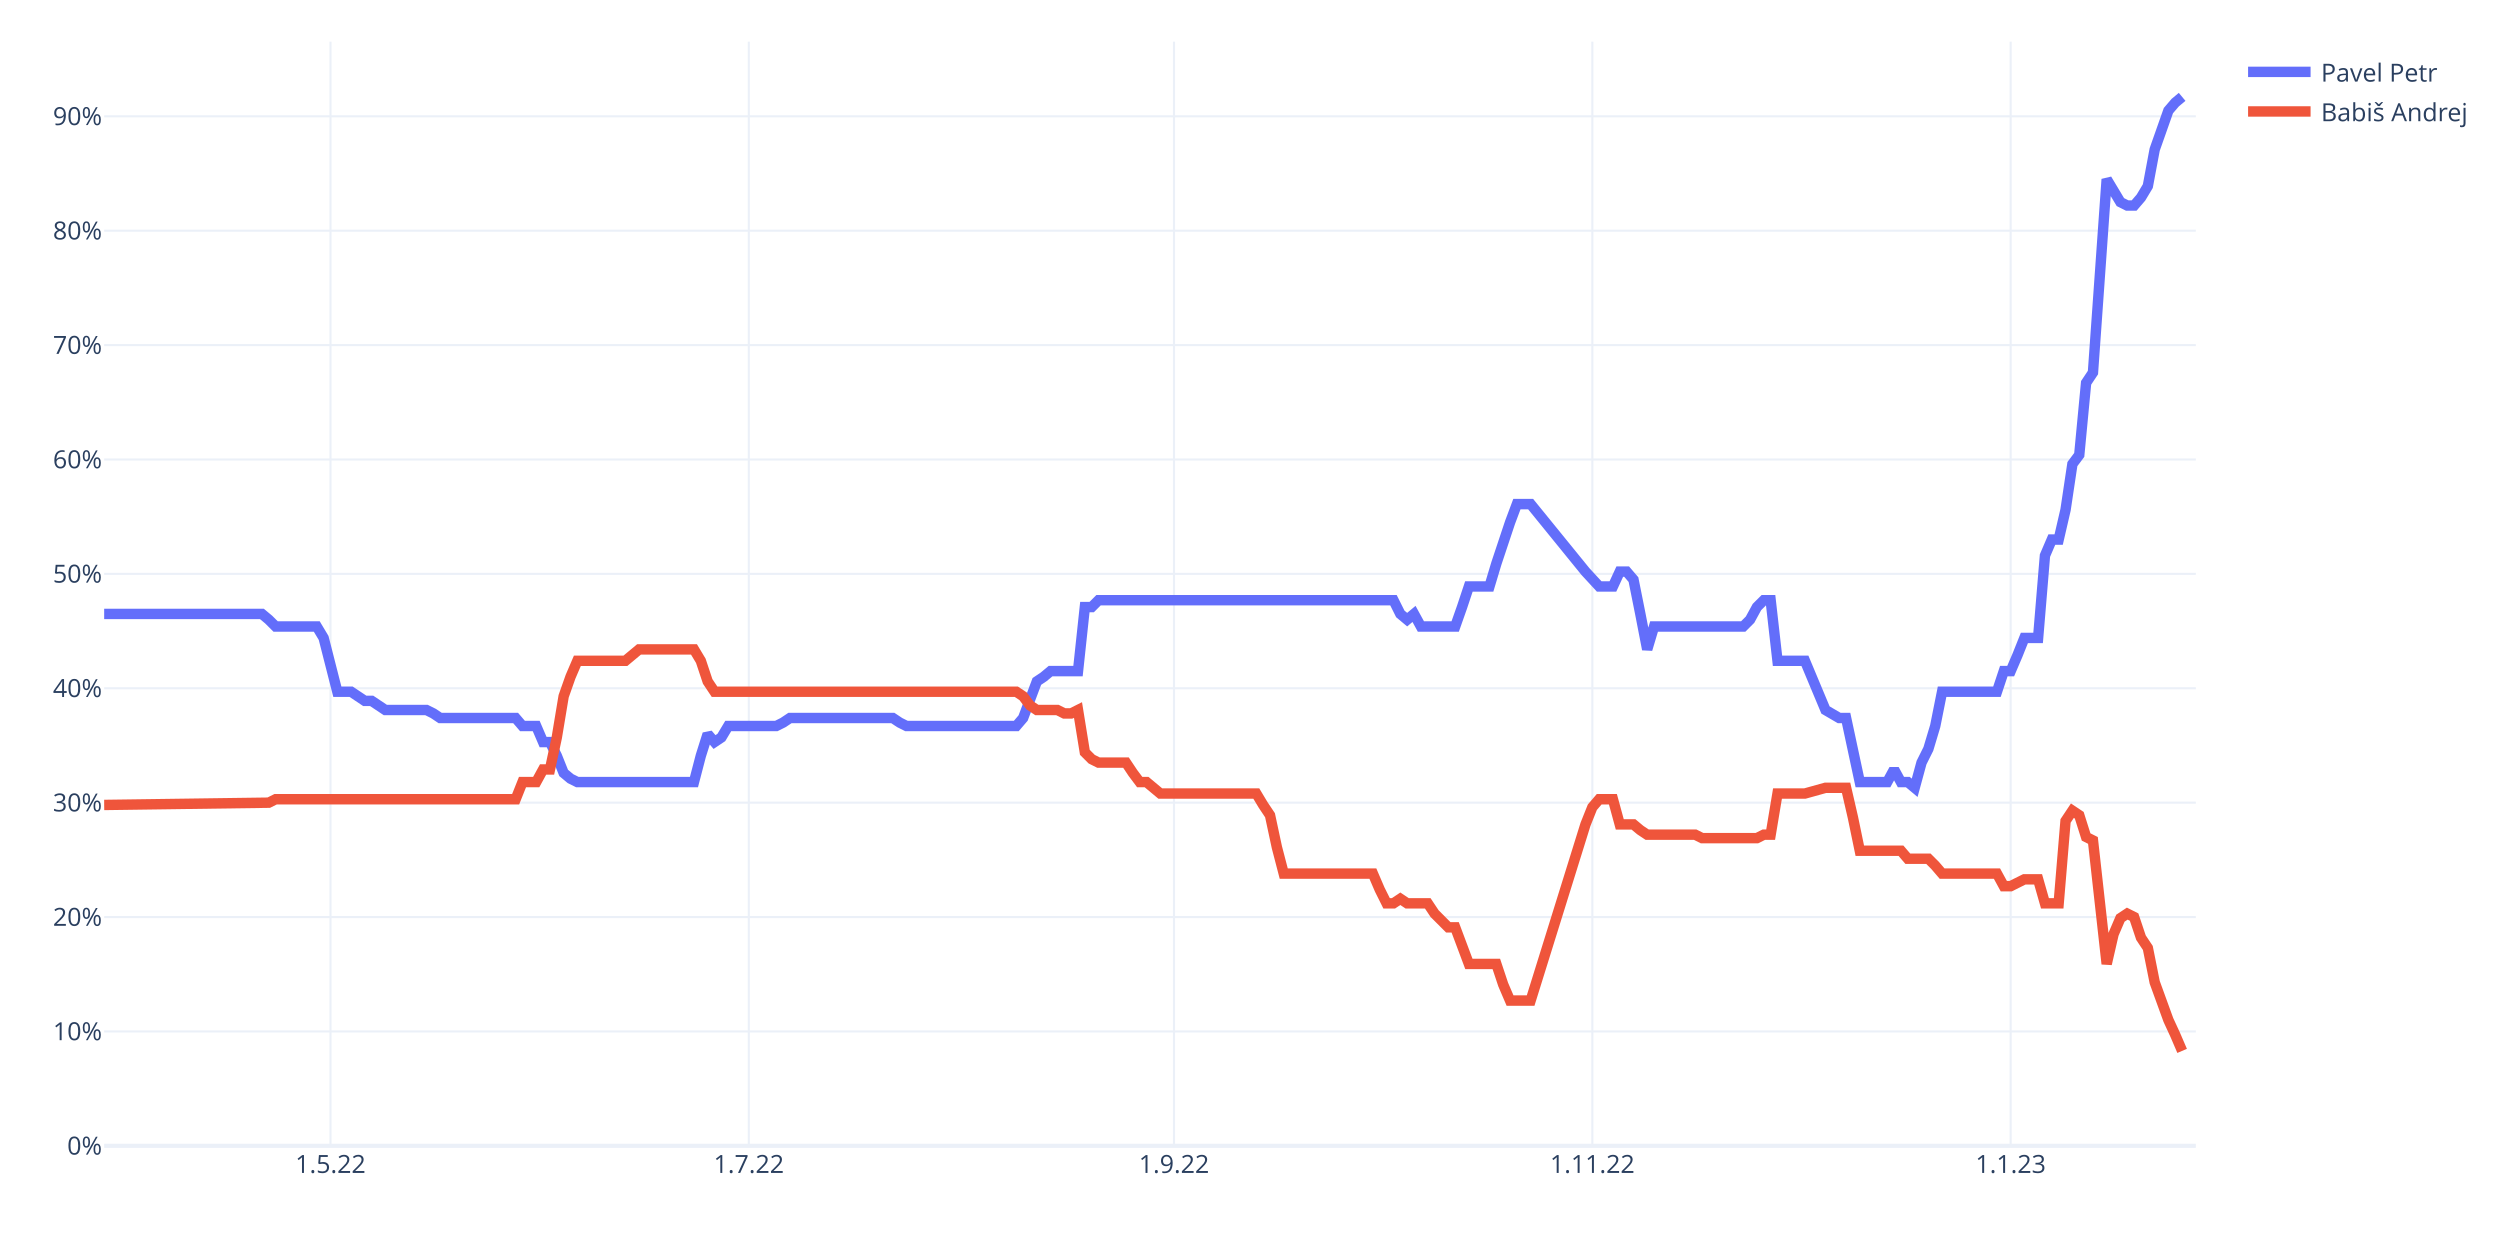
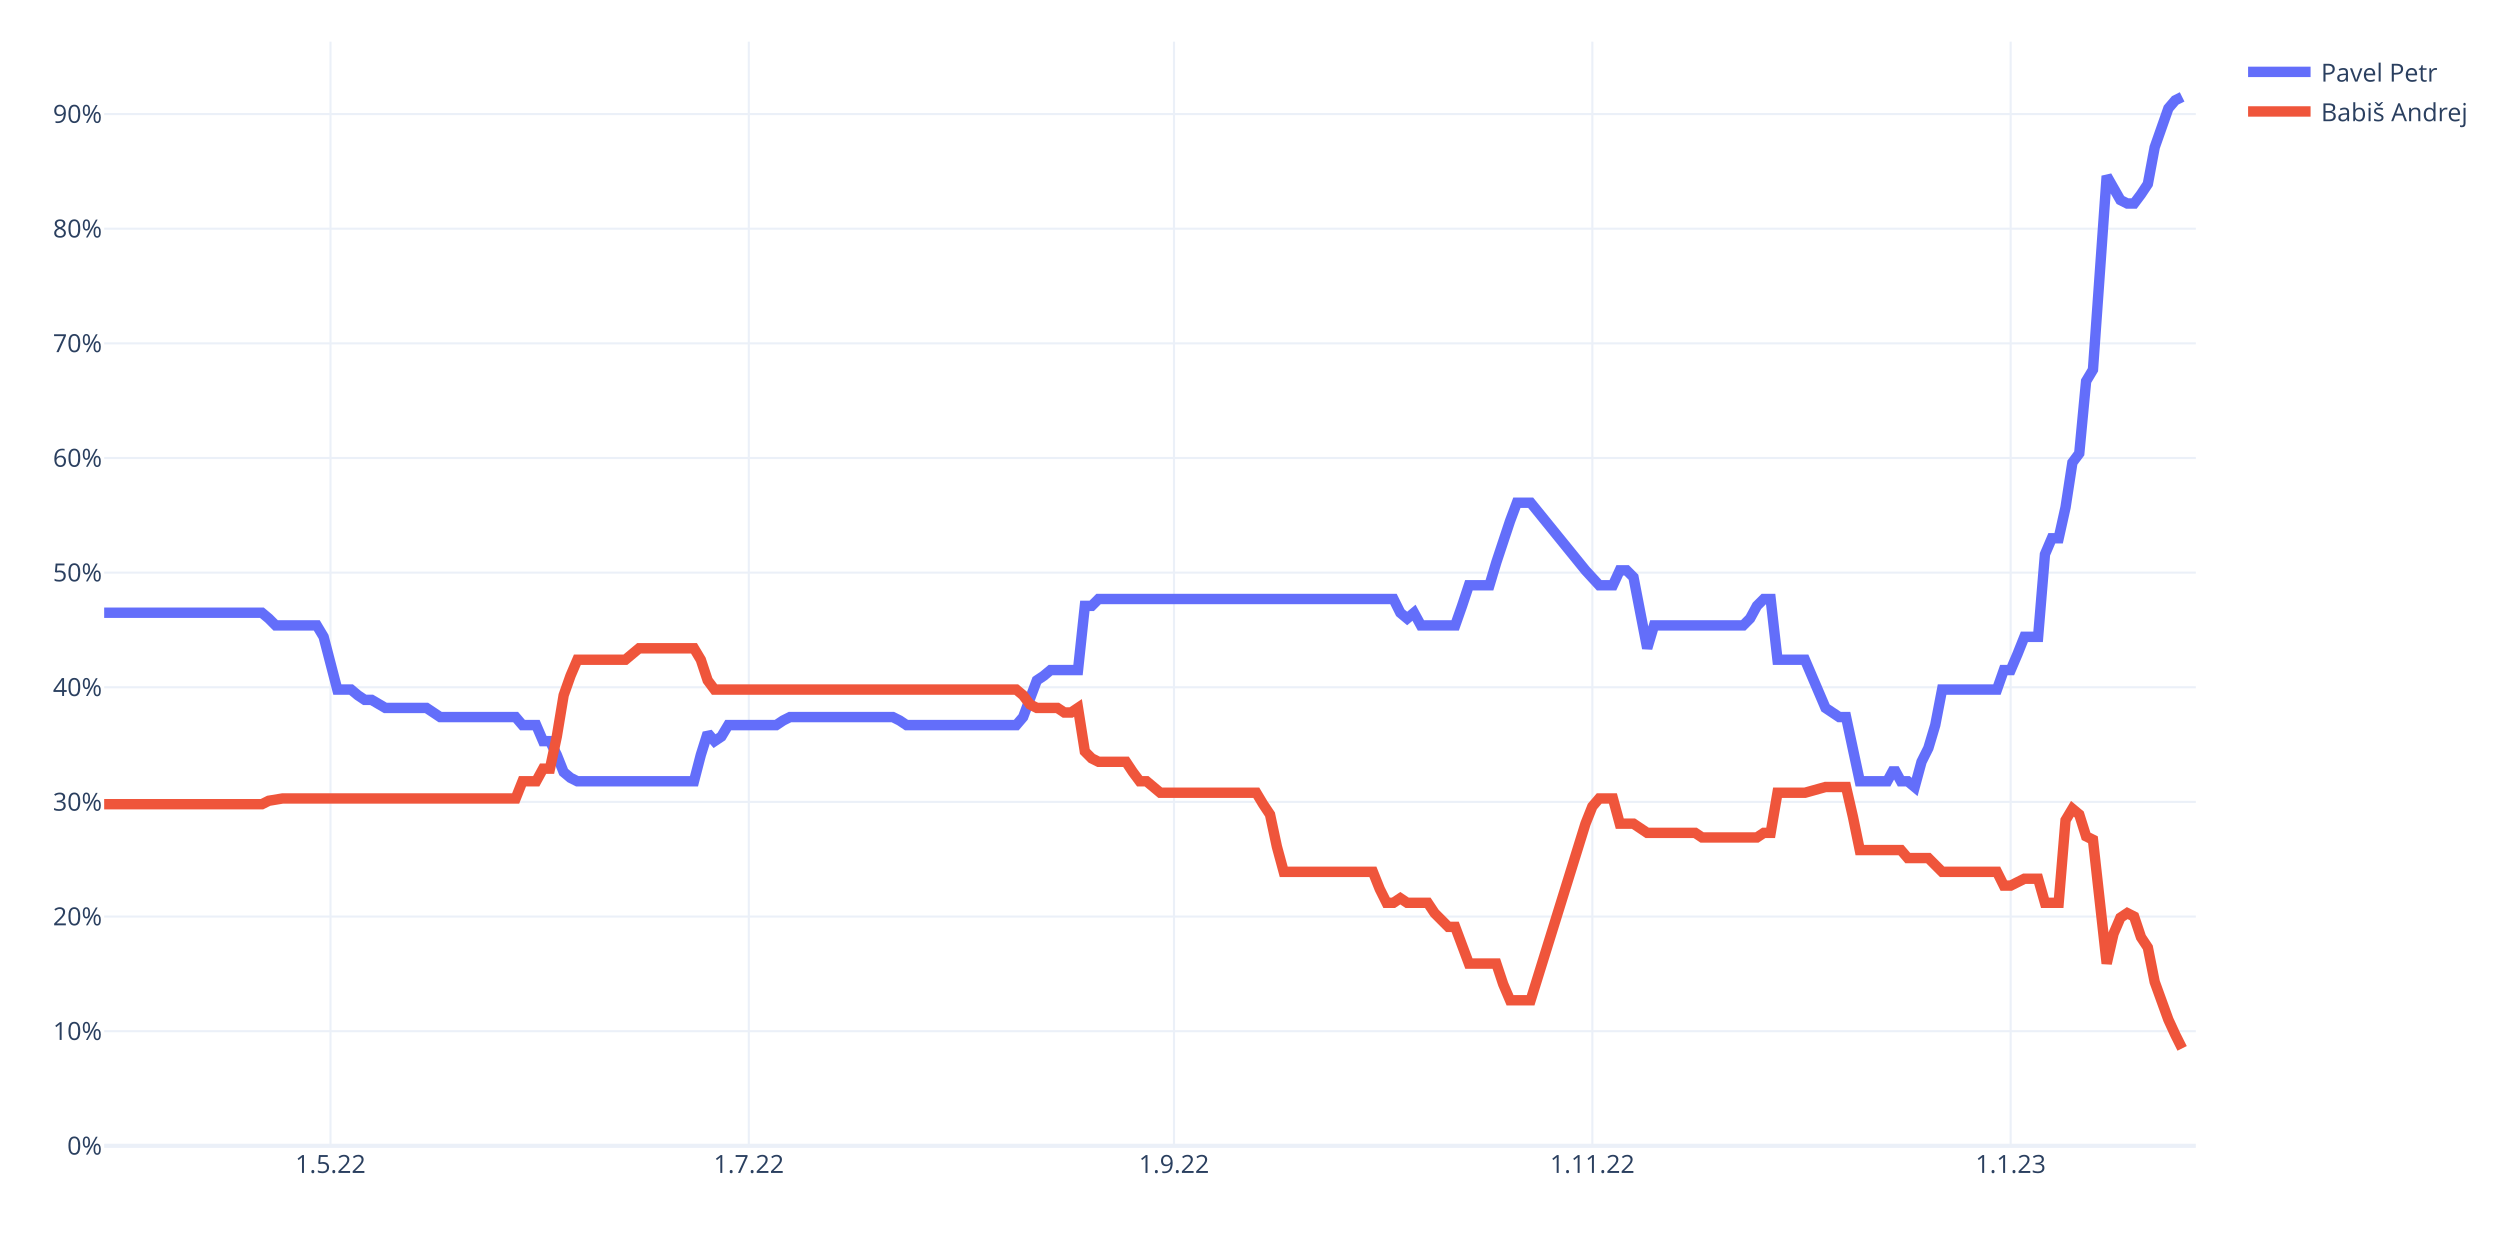
<svg xmlns="http://www.w3.org/2000/svg" class="main-svg" width="1200" height="600" style="" viewBox="0 0 1200 600">
  <rect x="0" y="0" width="1200" height="600" style="fill: rgb(255, 255, 255); fill-opacity: 1;" />
-   <defs id="defs-09dacb">
+   <defs id="defs-15cb67">
    <g class="clips">
-       <clipPath id="clip09dacbxyplot" class="plotclip">
+       <clipPath id="clip15cb67xyplot" class="plotclip">
        <rect width="1004" height="530" />
      </clipPath>
-       <clipPath class="axesclip" id="clip09dacbx">
+       <clipPath class="axesclip" id="clip15cb67x">
        <rect x="50" y="0" width="1004" height="600" />
      </clipPath>
-       <clipPath class="axesclip" id="clip09dacby">
+       <clipPath class="axesclip" id="clip15cb67y">
        <rect x="0" y="20" width="1200" height="530" />
      </clipPath>
-       <clipPath class="axesclip" id="clip09dacbxy">
+       <clipPath class="axesclip" id="clip15cb67xy">
        <rect x="50" y="20" width="1004" height="530" />
      </clipPath>
    </g>
    <g class="gradients" />
    <g class="patterns" />
  </defs>
  <g class="bglayer" />
  <g class="layer-below">
    <g class="imagelayer" />
    <g class="shapelayer" />
  </g>
  <g class="cartesianlayer">
    <g class="subplot xy">
      <g class="layer-subplot">
        <g class="shapelayer" />
        <g class="imagelayer" />
      </g>
      <g class="minor-gridlayer">
        <g class="x" />
        <g class="y" />
      </g>
      <g class="gridlayer">
        <g class="x">
          <path class="xgrid crisp" transform="translate(158.63,0)" d="M0,20v530" style="stroke: rgb(235, 240, 248); stroke-opacity: 1; stroke-width: 1px;" />
          <path class="xgrid crisp" transform="translate(359.43,0)" d="M0,20v530" style="stroke: rgb(235, 240, 248); stroke-opacity: 1; stroke-width: 1px;" />
          <path class="xgrid crisp" transform="translate(563.52,0)" d="M0,20v530" style="stroke: rgb(235, 240, 248); stroke-opacity: 1; stroke-width: 1px;" />
          <path class="xgrid crisp" transform="translate(764.32,0)" d="M0,20v530" style="stroke: rgb(235, 240, 248); stroke-opacity: 1; stroke-width: 1px;" />
          <path class="xgrid crisp" transform="translate(965.12,0)" d="M0,20v530" style="stroke: rgb(235, 240, 248); stroke-opacity: 1; stroke-width: 1px;" />
        </g>
        <g class="y">
-           <path class="ygrid crisp" transform="translate(0,495.09)" d="M50,0h1004" style="stroke: rgb(235, 240, 248); stroke-opacity: 1; stroke-width: 1px;" />
-           <path class="ygrid crisp" transform="translate(0,440.19)" d="M50,0h1004" style="stroke: rgb(235, 240, 248); stroke-opacity: 1; stroke-width: 1px;" />
-           <path class="ygrid crisp" transform="translate(0,385.28)" d="M50,0h1004" style="stroke: rgb(235, 240, 248); stroke-opacity: 1; stroke-width: 1px;" />
-           <path class="ygrid crisp" transform="translate(0,330.37)" d="M50,0h1004" style="stroke: rgb(235, 240, 248); stroke-opacity: 1; stroke-width: 1px;" />
-           <path class="ygrid crisp" transform="translate(0,275.46)" d="M50,0h1004" style="stroke: rgb(235, 240, 248); stroke-opacity: 1; stroke-width: 1px;" />
-           <path class="ygrid crisp" transform="translate(0,220.56)" d="M50,0h1004" style="stroke: rgb(235, 240, 248); stroke-opacity: 1; stroke-width: 1px;" />
-           <path class="ygrid crisp" transform="translate(0,165.65)" d="M50,0h1004" style="stroke: rgb(235, 240, 248); stroke-opacity: 1; stroke-width: 1px;" />
-           <path class="ygrid crisp" transform="translate(0,110.74)" d="M50,0h1004" style="stroke: rgb(235, 240, 248); stroke-opacity: 1; stroke-width: 1px;" />
-           <path class="ygrid crisp" transform="translate(0,55.83)" d="M50,0h1004" style="stroke: rgb(235, 240, 248); stroke-opacity: 1; stroke-width: 1px;" />
+           <path class="ygrid crisp" transform="translate(0,494.97)" d="M50,0h1004" style="stroke: rgb(235, 240, 248); stroke-opacity: 1; stroke-width: 1px;" />
+           <path class="ygrid crisp" transform="translate(0,439.95)" d="M50,0h1004" style="stroke: rgb(235, 240, 248); stroke-opacity: 1; stroke-width: 1px;" />
+           <path class="ygrid crisp" transform="translate(0,384.92)" d="M50,0h1004" style="stroke: rgb(235, 240, 248); stroke-opacity: 1; stroke-width: 1px;" />
+           <path class="ygrid crisp" transform="translate(0,329.89)" d="M50,0h1004" style="stroke: rgb(235, 240, 248); stroke-opacity: 1; stroke-width: 1px;" />
+           <path class="ygrid crisp" transform="translate(0,274.86)" d="M50,0h1004" style="stroke: rgb(235, 240, 248); stroke-opacity: 1; stroke-width: 1px;" />
+           <path class="ygrid crisp" transform="translate(0,219.84)" d="M50,0h1004" style="stroke: rgb(235, 240, 248); stroke-opacity: 1; stroke-width: 1px;" />
+           <path class="ygrid crisp" transform="translate(0,164.81)" d="M50,0h1004" style="stroke: rgb(235, 240, 248); stroke-opacity: 1; stroke-width: 1px;" />
+           <path class="ygrid crisp" transform="translate(0,109.78)" d="M50,0h1004" style="stroke: rgb(235, 240, 248); stroke-opacity: 1; stroke-width: 1px;" />
+           <path class="ygrid crisp" transform="translate(0,54.75)" d="M50,0h1004" style="stroke: rgb(235, 240, 248); stroke-opacity: 1; stroke-width: 1px;" />
        </g>
      </g>
      <g class="zerolinelayer">
        <path class="yzl zl crisp" transform="translate(0,550)" d="M50,0h1004" style="stroke: rgb(235, 240, 248); stroke-opacity: 1; stroke-width: 2px;" />
      </g>
      <path class="xlines-below" />
      <path class="ylines-below" />
      <g class="overlines-below" />
      <g class="xaxislayer-below" />
      <g class="yaxislayer-below" />
      <g class="overaxes-below" />
-       <g class="plot" transform="translate(50,20)" clip-path="url(#clip09dacbxyplot)">
+       <g class="plot" transform="translate(50,20)" clip-path="url(#clip15cb67xyplot)">
        <g class="scatterlayer mlayer">
-           <g class="trace scatter traceee045f" style="stroke-miterlimit: 2; opacity: 1;">
+           <g class="trace scatter traceff033b" style="stroke-miterlimit: 2; opacity: 1;">
            <g class="fills" />
            <g class="errorbars" />
            <g class="lines">
-               <path class="js-line" d="M0,274.68L75.71,274.68L79,277.43L82.3,280.72L85.59,280.72L102.05,280.72L105.34,286.21L111.92,312.02L115.21,312.02L118.5,312.02L121.8,314.21L125.09,316.41L128.38,316.41L134.96,320.8L138.26,320.8L154.71,320.8L158.01,322.45L161.3,324.65L164.59,324.65L197.51,324.65L200.8,328.49L207.38,328.49L210.68,336.18L213.97,336.18L217.26,342.77L220.55,351L223.84,353.75L227.13,355.39L230.43,355.39L283.1,355.39L286.39,342.77L289.68,332.33L292.97,336.18L296.26,333.98L299.55,328.49L322.6,328.49L325.89,326.84L329.18,324.65L332.47,324.65L378.56,324.65L381.85,326.84L385.14,328.49L388.43,328.49L437.81,328.49L441.1,324.65L447.69,307.08L450.98,304.88L454.27,302.13L457.56,302.13L467.44,302.13L470.73,271.39L474.02,271.39L477.31,268.09L618.86,268.09L622.15,274.68L625.44,277.43L628.73,274.68L632.03,280.72L635.32,280.72L648.49,280.72L651.78,271.39L655.07,261.5L658.36,261.5L664.94,261.5L668.24,250.52L674.82,230.76L678.11,221.97L684.7,221.97L711.03,254.37L717.61,261.5L724.2,261.5L727.49,254.37L730.78,254.37L734.07,258.21L737.36,274.68L740.66,291.7L743.95,280.72L786.74,280.72L790.03,277.43L793.32,271.39L796.62,268.09L799.91,268.09L803.2,297.19L816.37,297.19L826.24,320.8L832.83,324.65L836.12,324.65L842.7,355.39L845.99,355.39L855.87,355.39L859.16,349.35L862.45,355.39L865.74,355.39L869.04,358.14L872.33,346.06L875.62,339.47L878.91,328.49L882.2,312.02L885.5,312.02L908.54,312.02L911.83,302.13L915.12,302.13L918.41,294.45L921.7,286.21L925,286.21L928.29,286.21L931.58,246.68L934.87,238.99L938.16,238.99L941.46,224.72L944.75,202.75L948.04,198.36L951.33,163.77L954.62,158.83L961.21,66.03L967.79,77.01L971.08,78.66L974.37,78.66L977.67,74.82L980.96,69.33L984.25,51.76L990.83,33.09L994.12,29.25L997.42,26.5" style="vector-effect: non-scaling-stroke; fill: none; stroke: rgb(99, 110, 250); stroke-opacity: 1; stroke-width: 5px; opacity: 1;" />
+               <path class="js-line" d="M0,274.12L75.71,274.12L79,276.87L82.3,280.18L85.59,280.18L102.05,280.18L105.34,285.68L111.92,310.99L115.21,310.99L118.5,310.99L121.8,313.74L125.09,315.94L128.38,315.94L134.96,319.8L138.26,319.8L154.71,319.8L158.01,322L161.3,324.2L164.59,324.2L197.51,324.2L200.8,328.05L207.38,328.05L210.68,335.75L213.97,335.75L217.26,342.36L220.55,350.61L223.84,353.36L227.13,355.01L230.43,355.01L283.1,355.01L286.39,342.36L289.68,331.9L292.97,335.75L296.26,333.55L299.55,328.05L322.6,328.05L325.89,325.85L329.18,324.2L332.47,324.2L378.56,324.2L381.85,325.85L385.14,328.05L388.43,328.05L437.81,328.05L441.1,324.2L447.69,306.59L450.98,304.39L454.27,301.64L457.56,301.64L467.44,301.64L470.73,270.82L474.02,270.82L477.31,267.52L618.86,267.52L622.15,274.12L625.44,276.87L628.73,274.12L632.03,280.18L635.32,280.18L648.49,280.18L651.78,270.82L655.07,260.92L658.36,260.92L664.94,260.92L668.24,249.91L674.82,230.1L678.11,221.3L684.7,221.3L711.03,253.76L717.61,260.92L724.2,260.92L727.49,253.76L730.78,253.76L734.07,257.06L737.36,274.12L740.66,291.18L743.95,280.18L786.74,280.18L790.03,276.87L793.32,270.82L796.62,267.52L799.91,267.52L803.2,296.68L816.37,296.68L826.24,319.8L832.83,324.2L836.12,324.2L842.7,355.01L845.99,355.01L855.87,355.01L859.16,348.96L862.45,355.01L865.74,355.01L869.04,357.76L872.33,345.66L875.62,339.06L878.91,328.05L882.2,310.99L885.5,310.99L908.54,310.99L911.83,301.64L915.12,301.64L918.41,293.93L921.7,285.68L925,285.68L928.29,285.68L931.58,246.06L934.87,238.36L938.16,238.36L941.46,223.5L944.75,202.04L948.04,197.63L951.33,162.97L954.62,157.47L961.21,64.47L967.79,76.02L971.08,77.68L974.37,77.68L977.67,73.27L980.96,68.32L984.25,50.71L990.83,32L994.12,28.15L997.42,26.5" style="vector-effect: non-scaling-stroke; fill: none; stroke: rgb(99, 110, 250); stroke-opacity: 1; stroke-width: 5px; opacity: 1;" />
            </g>
            <g class="points" />
            <g class="text" />
          </g>
-           <g class="trace scatter trace7cedcc" style="stroke-miterlimit: 2; opacity: 1;">
+           <g class="trace scatter traceb45273" style="stroke-miterlimit: 2; opacity: 1;">
            <g class="fills" />
            <g class="errorbars" />
            <g class="lines">
-               <path class="js-line" d="M0,366.38L79,365.28L82.3,363.63L197.51,363.63L200.8,355.39L207.38,355.39L210.68,349.35L213.97,349.35L217.26,333.98L220.55,314.21L223.84,304.88L227.13,297.19L230.43,297.19L250.18,297.19L253.47,294.45L256.76,291.7L260.05,291.7L283.1,291.7L286.39,297.19L289.68,307.08L292.97,312.02L437.81,312.02L441.1,314.21L444.39,318.61L447.69,320.8L457.56,320.8L460.85,322.45L464.14,322.45L467.44,320.8L470.73,341.12L474.02,344.41L477.31,346.06L480.6,346.06L490.48,346.06L493.77,351L497.06,355.39L500.35,355.39L506.94,360.89L510.23,360.89L553.02,360.89L556.31,366.38L559.61,371.32L562.9,386.69L566.19,399.32L569.48,399.32L608.98,399.32L612.28,407.01L615.57,413.6L618.86,413.6L622.15,411.4L625.44,413.6L635.32,413.6L638.61,418.54L645.19,425.13L648.49,425.13L655.07,442.7L658.36,442.7L668.24,442.7L671.53,452.58L674.82,460.27L678.11,460.27L684.7,460.27L711.03,375.71L714.32,367.47L717.61,363.63L724.2,363.63L727.49,375.71L734.07,375.71L737.36,378.46L740.66,380.65L743.95,380.65L763.7,380.65L766.99,382.3L793.32,382.3L796.62,380.65L799.91,380.65L803.2,360.89L816.37,360.89L826.24,358.14L836.12,358.14L839.41,372.42L842.7,388.34L845.99,388.34L862.45,388.34L865.74,392.18L875.62,392.18L878.91,395.48L882.2,399.32L885.5,399.32L908.54,399.32L911.83,405.36L915.12,405.36L918.41,403.71L921.7,402.07L925,402.07L928.29,402.07L931.58,413.6L938.16,413.6L941.46,374.06L944.75,369.12L948.04,371.32L951.33,381.75L954.62,383.4L961.21,442.7L964.5,428.42L967.79,420.73L971.08,418.54L974.37,420.19L977.67,430.07L980.96,435.01L984.25,451.48L990.83,469.6L994.12,476.74L997.42,484.43" style="vector-effect: non-scaling-stroke; fill: none; stroke: rgb(239, 85, 59); stroke-opacity: 1; stroke-width: 5px; opacity: 1;" />
+               <path class="js-line" d="M0,366.02L75.71,366.02L79,364.37L85.59,363.27L88.88,363.27L197.51,363.27L200.8,355.01L207.38,355.01L210.68,348.96L213.97,348.96L217.26,333.55L220.55,313.74L223.84,304.39L227.13,296.68L230.43,296.68L250.18,296.68L253.47,293.93L256.76,291.18L260.05,291.18L283.1,291.18L286.39,296.68L289.68,306.59L292.97,310.99L437.81,310.99L441.1,313.74L444.39,318.14L447.69,319.8L457.56,319.8L460.85,322L464.14,322L467.44,319.8L470.73,340.71L474.02,344.01L477.31,345.66L480.6,345.66L490.48,345.66L493.77,350.61L497.06,355.01L500.35,355.01L506.94,360.52L510.23,360.52L553.02,360.52L556.31,366.02L559.61,370.97L562.9,386.38L566.19,398.48L569.48,398.48L608.98,398.48L612.28,406.74L615.57,413.34L618.86,413.34L622.15,411.14L625.44,413.34L635.32,413.34L638.61,418.29L645.19,424.9L648.49,424.9L655.07,442.51L658.36,442.51L668.24,442.51L671.53,452.41L674.82,460.12L678.11,460.12L684.7,460.12L711.03,375.37L714.32,367.12L717.61,363.27L724.2,363.27L727.49,375.37L734.07,375.37L737.36,377.57L740.66,379.78L743.95,379.78L763.7,379.78L766.99,381.98L793.32,381.98L796.62,379.78L799.91,379.78L803.2,360.52L816.37,360.52L826.24,357.76L836.12,357.76L839.41,372.07L842.7,388.03L845.99,388.03L862.45,388.03L865.74,391.88L875.62,391.88L878.91,395.18L882.2,398.48L885.5,398.48L908.54,398.48L911.83,405.09L915.12,405.09L918.41,403.44L921.7,401.79L925,401.79L928.29,401.79L931.58,413.34L938.16,413.34L941.46,373.72L944.75,368.22L948.04,370.97L951.33,381.43L954.62,383.08L961.21,442.51L964.5,428.2L967.79,420.5L971.08,418.29L974.37,419.95L977.67,429.85L980.96,434.8L984.25,451.31L990.83,469.47L994.12,476.62L997.42,483.23" style="vector-effect: non-scaling-stroke; fill: none; stroke: rgb(239, 85, 59); stroke-opacity: 1; stroke-width: 5px; opacity: 1;" />
            </g>
            <g class="points" />
            <g class="text" />
          </g>
        </g>
      </g>
      <g class="overplot" />
      <path class="xlines-above crisp" d="M0,0" style="fill: none;" />
      <path class="ylines-above crisp" d="M0,0" style="fill: none;" />
      <g class="overlines-above" />
      <g class="xaxislayer-above">
        <g class="xtick">
          <text text-anchor="middle" x="0" y="563" transform="translate(158.63,0)" style="font-family: 'Open Sans', verdana, arial, sans-serif; font-size: 12px; fill: rgb(42, 63, 95); fill-opacity: 1; white-space: pre; opacity: 1;">1.5.22</text>
        </g>
        <g class="xtick">
          <text text-anchor="middle" x="0" y="563" style="font-family: 'Open Sans', verdana, arial, sans-serif; font-size: 12px; fill: rgb(42, 63, 95); fill-opacity: 1; white-space: pre; opacity: 1;" transform="translate(359.43,0)">1.7.22</text>
        </g>
        <g class="xtick">
          <text text-anchor="middle" x="0" y="563" style="font-family: 'Open Sans', verdana, arial, sans-serif; font-size: 12px; fill: rgb(42, 63, 95); fill-opacity: 1; white-space: pre; opacity: 1;" transform="translate(563.52,0)">1.9.22</text>
        </g>
        <g class="xtick">
          <text text-anchor="middle" x="0" y="563" style="font-family: 'Open Sans', verdana, arial, sans-serif; font-size: 12px; fill: rgb(42, 63, 95); fill-opacity: 1; white-space: pre; opacity: 1;" transform="translate(764.32,0)">1.11.22</text>
        </g>
        <g class="xtick">
          <text text-anchor="middle" x="0" y="563" style="font-family: 'Open Sans', verdana, arial, sans-serif; font-size: 12px; fill: rgb(42, 63, 95); fill-opacity: 1; white-space: pre; opacity: 1;" transform="translate(965.12,0)">1.1.23</text>
        </g>
      </g>
      <g class="yaxislayer-above">
        <g class="ytick">
          <text text-anchor="end" x="49" y="4.2" transform="translate(0,550)" style="font-family: 'Open Sans', verdana, arial, sans-serif; font-size: 12px; fill: rgb(42, 63, 95); fill-opacity: 1; white-space: pre; opacity: 1;">0%</text>
        </g>
        <g class="ytick">
-           <text text-anchor="end" x="49" y="4.2" style="font-family: 'Open Sans', verdana, arial, sans-serif; font-size: 12px; fill: rgb(42, 63, 95); fill-opacity: 1; white-space: pre; opacity: 1;" transform="translate(0,495.09)">10%</text>
-         </g>
-         <g class="ytick">
-           <text text-anchor="end" x="49" y="4.2" style="font-family: 'Open Sans', verdana, arial, sans-serif; font-size: 12px; fill: rgb(42, 63, 95); fill-opacity: 1; white-space: pre; opacity: 1;" transform="translate(0,440.19)">20%</text>
-         </g>
-         <g class="ytick">
-           <text text-anchor="end" x="49" y="4.2" style="font-family: 'Open Sans', verdana, arial, sans-serif; font-size: 12px; fill: rgb(42, 63, 95); fill-opacity: 1; white-space: pre; opacity: 1;" transform="translate(0,385.28)">30%</text>
-         </g>
-         <g class="ytick">
-           <text text-anchor="end" x="49" y="4.2" style="font-family: 'Open Sans', verdana, arial, sans-serif; font-size: 12px; fill: rgb(42, 63, 95); fill-opacity: 1; white-space: pre; opacity: 1;" transform="translate(0,330.37)">40%</text>
-         </g>
-         <g class="ytick">
-           <text text-anchor="end" x="49" y="4.2" style="font-family: 'Open Sans', verdana, arial, sans-serif; font-size: 12px; fill: rgb(42, 63, 95); fill-opacity: 1; white-space: pre; opacity: 1;" transform="translate(0,275.46)">50%</text>
-         </g>
-         <g class="ytick">
-           <text text-anchor="end" x="49" y="4.2" style="font-family: 'Open Sans', verdana, arial, sans-serif; font-size: 12px; fill: rgb(42, 63, 95); fill-opacity: 1; white-space: pre; opacity: 1;" transform="translate(0,220.56)">60%</text>
-         </g>
-         <g class="ytick">
-           <text text-anchor="end" x="49" y="4.2" style="font-family: 'Open Sans', verdana, arial, sans-serif; font-size: 12px; fill: rgb(42, 63, 95); fill-opacity: 1; white-space: pre; opacity: 1;" transform="translate(0,165.65)">70%</text>
-         </g>
-         <g class="ytick">
-           <text text-anchor="end" x="49" y="4.2" style="font-family: 'Open Sans', verdana, arial, sans-serif; font-size: 12px; fill: rgb(42, 63, 95); fill-opacity: 1; white-space: pre; opacity: 1;" transform="translate(0,110.74)">80%</text>
-         </g>
-         <g class="ytick">
-           <text text-anchor="end" x="49" y="4.2" style="font-family: 'Open Sans', verdana, arial, sans-serif; font-size: 12px; fill: rgb(42, 63, 95); fill-opacity: 1; white-space: pre; opacity: 1;" transform="translate(0,55.83)">90%</text>
+           <text text-anchor="end" x="49" y="4.2" style="font-family: 'Open Sans', verdana, arial, sans-serif; font-size: 12px; fill: rgb(42, 63, 95); fill-opacity: 1; white-space: pre; opacity: 1;" transform="translate(0,494.97)">10%</text>
+         </g>
+         <g class="ytick">
+           <text text-anchor="end" x="49" y="4.2" style="font-family: 'Open Sans', verdana, arial, sans-serif; font-size: 12px; fill: rgb(42, 63, 95); fill-opacity: 1; white-space: pre; opacity: 1;" transform="translate(0,439.95)">20%</text>
+         </g>
+         <g class="ytick">
+           <text text-anchor="end" x="49" y="4.2" style="font-family: 'Open Sans', verdana, arial, sans-serif; font-size: 12px; fill: rgb(42, 63, 95); fill-opacity: 1; white-space: pre; opacity: 1;" transform="translate(0,384.92)">30%</text>
+         </g>
+         <g class="ytick">
+           <text text-anchor="end" x="49" y="4.2" style="font-family: 'Open Sans', verdana, arial, sans-serif; font-size: 12px; fill: rgb(42, 63, 95); fill-opacity: 1; white-space: pre; opacity: 1;" transform="translate(0,329.89)">40%</text>
+         </g>
+         <g class="ytick">
+           <text text-anchor="end" x="49" y="4.2" style="font-family: 'Open Sans', verdana, arial, sans-serif; font-size: 12px; fill: rgb(42, 63, 95); fill-opacity: 1; white-space: pre; opacity: 1;" transform="translate(0,274.86)">50%</text>
+         </g>
+         <g class="ytick">
+           <text text-anchor="end" x="49" y="4.2" style="font-family: 'Open Sans', verdana, arial, sans-serif; font-size: 12px; fill: rgb(42, 63, 95); fill-opacity: 1; white-space: pre; opacity: 1;" transform="translate(0,219.84)">60%</text>
+         </g>
+         <g class="ytick">
+           <text text-anchor="end" x="49" y="4.2" style="font-family: 'Open Sans', verdana, arial, sans-serif; font-size: 12px; fill: rgb(42, 63, 95); fill-opacity: 1; white-space: pre; opacity: 1;" transform="translate(0,164.81)">70%</text>
+         </g>
+         <g class="ytick">
+           <text text-anchor="end" x="49" y="4.2" style="font-family: 'Open Sans', verdana, arial, sans-serif; font-size: 12px; fill: rgb(42, 63, 95); fill-opacity: 1; white-space: pre; opacity: 1;" transform="translate(0,109.78)">80%</text>
+         </g>
+         <g class="ytick">
+           <text text-anchor="end" x="49" y="4.2" style="font-family: 'Open Sans', verdana, arial, sans-serif; font-size: 12px; fill: rgb(42, 63, 95); fill-opacity: 1; white-space: pre; opacity: 1;" transform="translate(0,54.75)">90%</text>
        </g>
      </g>
      <g class="overaxes-above" />
    </g>
  </g>
  <g class="polarlayer" />
  <g class="smithlayer" />
  <g class="ternarylayer" />
  <g class="geolayer" />
  <g class="funnelarealayer" />
  <g class="pielayer" />
  <g class="iciclelayer" />
  <g class="treemaplayer" />
  <g class="sunburstlayer" />
  <g class="glimages" />
-   <defs id="topdefs-09dacb">
+   <defs id="topdefs-15cb67">
    <g class="clips" />
-     <clipPath id="legend09dacb">
+     <clipPath id="legend15cb67">
      <rect width="114" height="48" x="0" y="0" />
    </clipPath>
  </defs>
  <g class="layer-above">
    <g class="imagelayer" />
    <g class="shapelayer" />
  </g>
  <g class="infolayer">
    <g class="legend" pointer-events="all" transform="translate(1074.08,20)">
      <rect class="bg" shape-rendering="crispEdges" style="stroke: rgb(68, 68, 68); stroke-opacity: 1; fill: rgb(255, 255, 255); fill-opacity: 1; stroke-width: 0px;" width="114" height="48" x="0" y="0" />
-       <g class="scrollbox" transform="" clip-path="url(#legend09dacb)">
+       <g class="scrollbox" transform="" clip-path="url(#legend15cb67)">
        <g class="groups">
          <g class="traces" transform="translate(0,14.5)" style="opacity: 1;">
            <text class="legendtext" text-anchor="start" x="40" y="4.68" style="font-family: 'Open Sans', verdana, arial, sans-serif; font-size: 12px; fill: rgb(42, 63, 95); fill-opacity: 1; white-space: pre;">Pavel Petr</text>
            <g class="layers" style="opacity: 1;">
              <g class="legendfill" />
              <g class="legendlines">
                <path class="js-line" d="M5,0h30" style="fill: none; stroke: rgb(99, 110, 250); stroke-opacity: 1; stroke-width: 5px;" />
              </g>
              <g class="legendsymbols">
                <g class="legendpoints" />
              </g>
            </g>
            <rect class="legendtoggle" x="0" y="-9.5" width="108.047" height="19" style="fill: rgb(0, 0, 0); fill-opacity: 0;" />
          </g>
          <g class="traces" transform="translate(0,33.5)" style="opacity: 1;">
            <text class="legendtext" text-anchor="start" x="40" y="4.68" style="font-family: 'Open Sans', verdana, arial, sans-serif; font-size: 12px; fill: rgb(42, 63, 95); fill-opacity: 1; white-space: pre;">Babiš Andrej</text>
            <g class="layers" style="opacity: 1;">
              <g class="legendfill" />
              <g class="legendlines">
                <path class="js-line" d="M5,0h30" style="fill: none; stroke: rgb(239, 85, 59); stroke-opacity: 1; stroke-width: 5px;" />
              </g>
              <g class="legendsymbols">
                <g class="legendpoints" />
              </g>
            </g>
            <rect class="legendtoggle" x="0" y="-9.5" width="108.047" height="19" style="fill: rgb(0, 0, 0); fill-opacity: 0;" />
          </g>
        </g>
      </g>
      <rect class="scrollbar" rx="20" ry="3" width="0" height="0" style="fill: rgb(128, 139, 164); fill-opacity: 1;" x="0" y="0" />
    </g>
    <g class="g-gtitle" />
    <g class="g-xtitle" />
    <g class="g-ytitle" />
  </g>
</svg>
